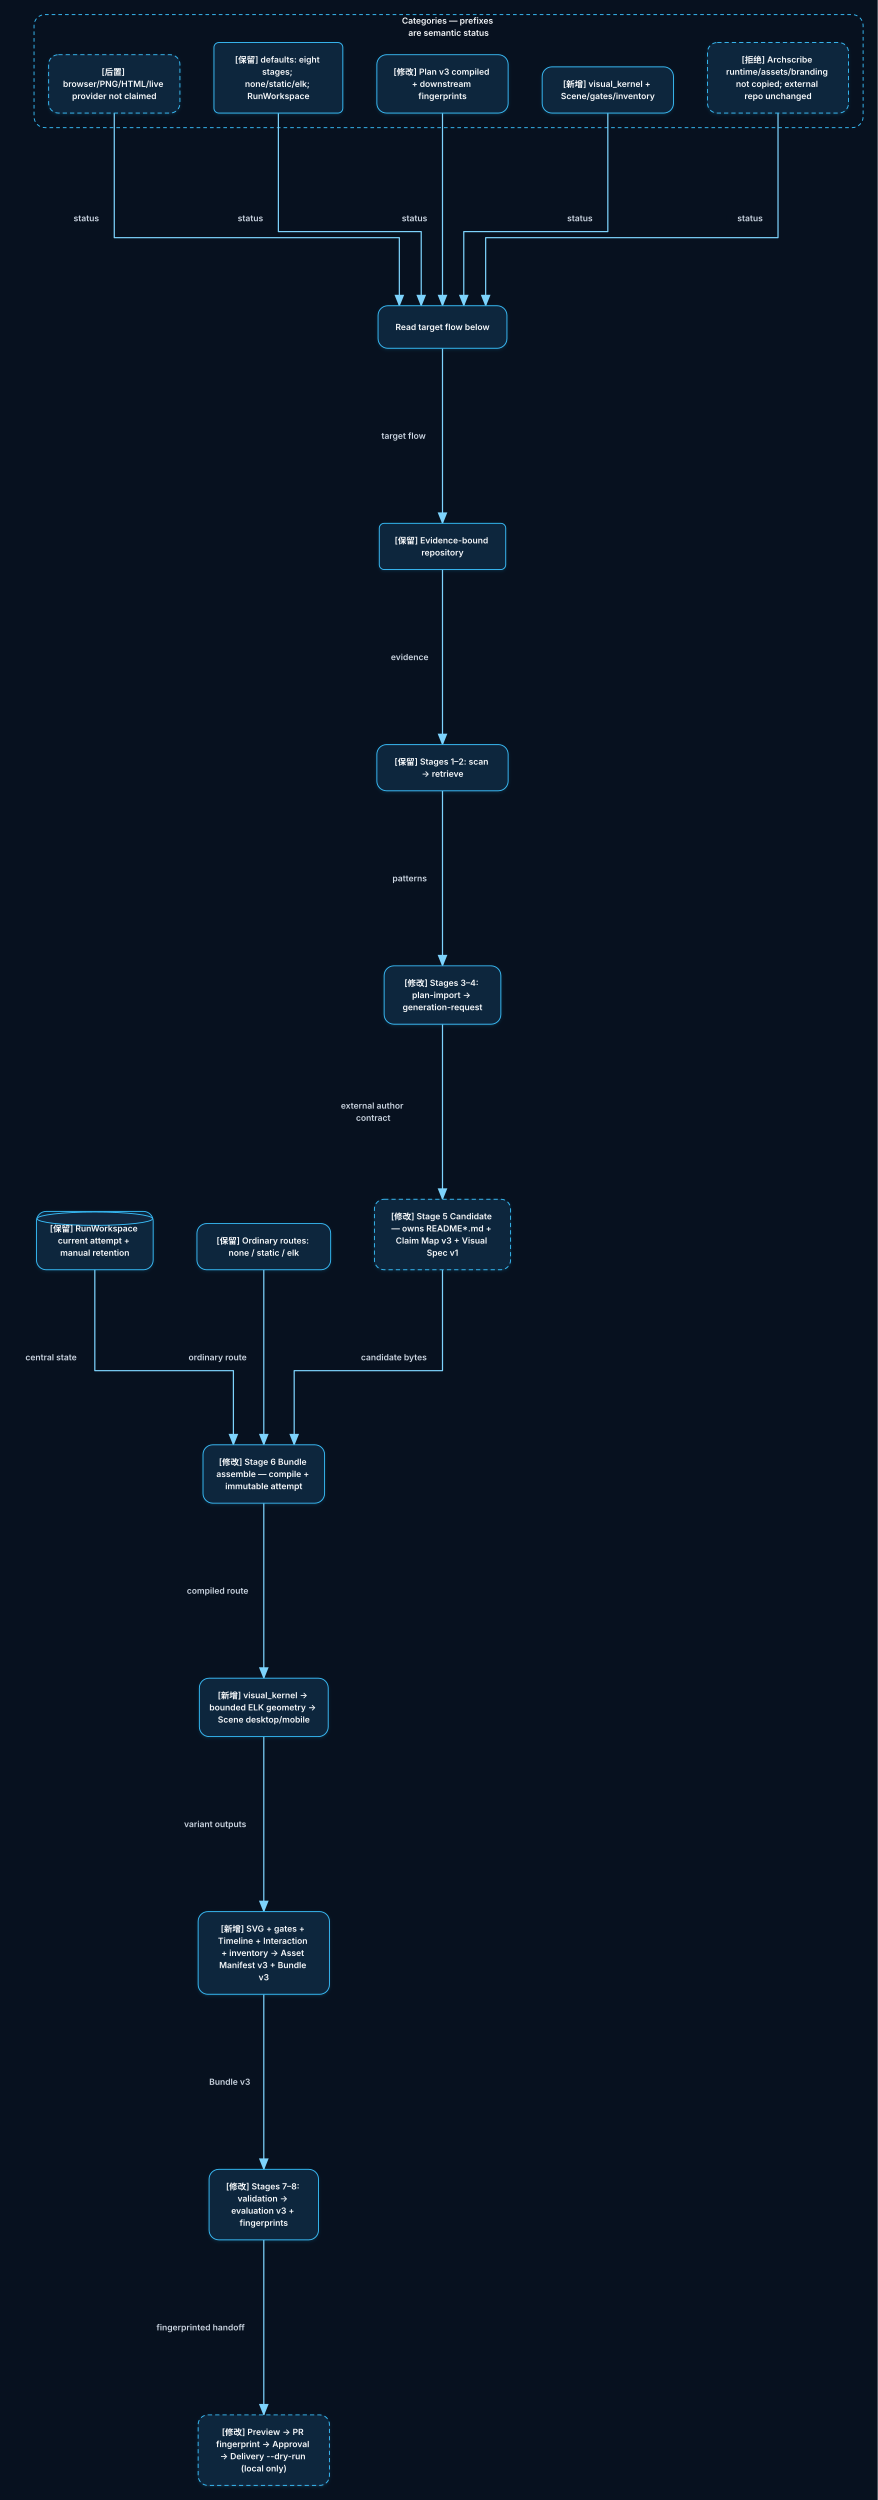
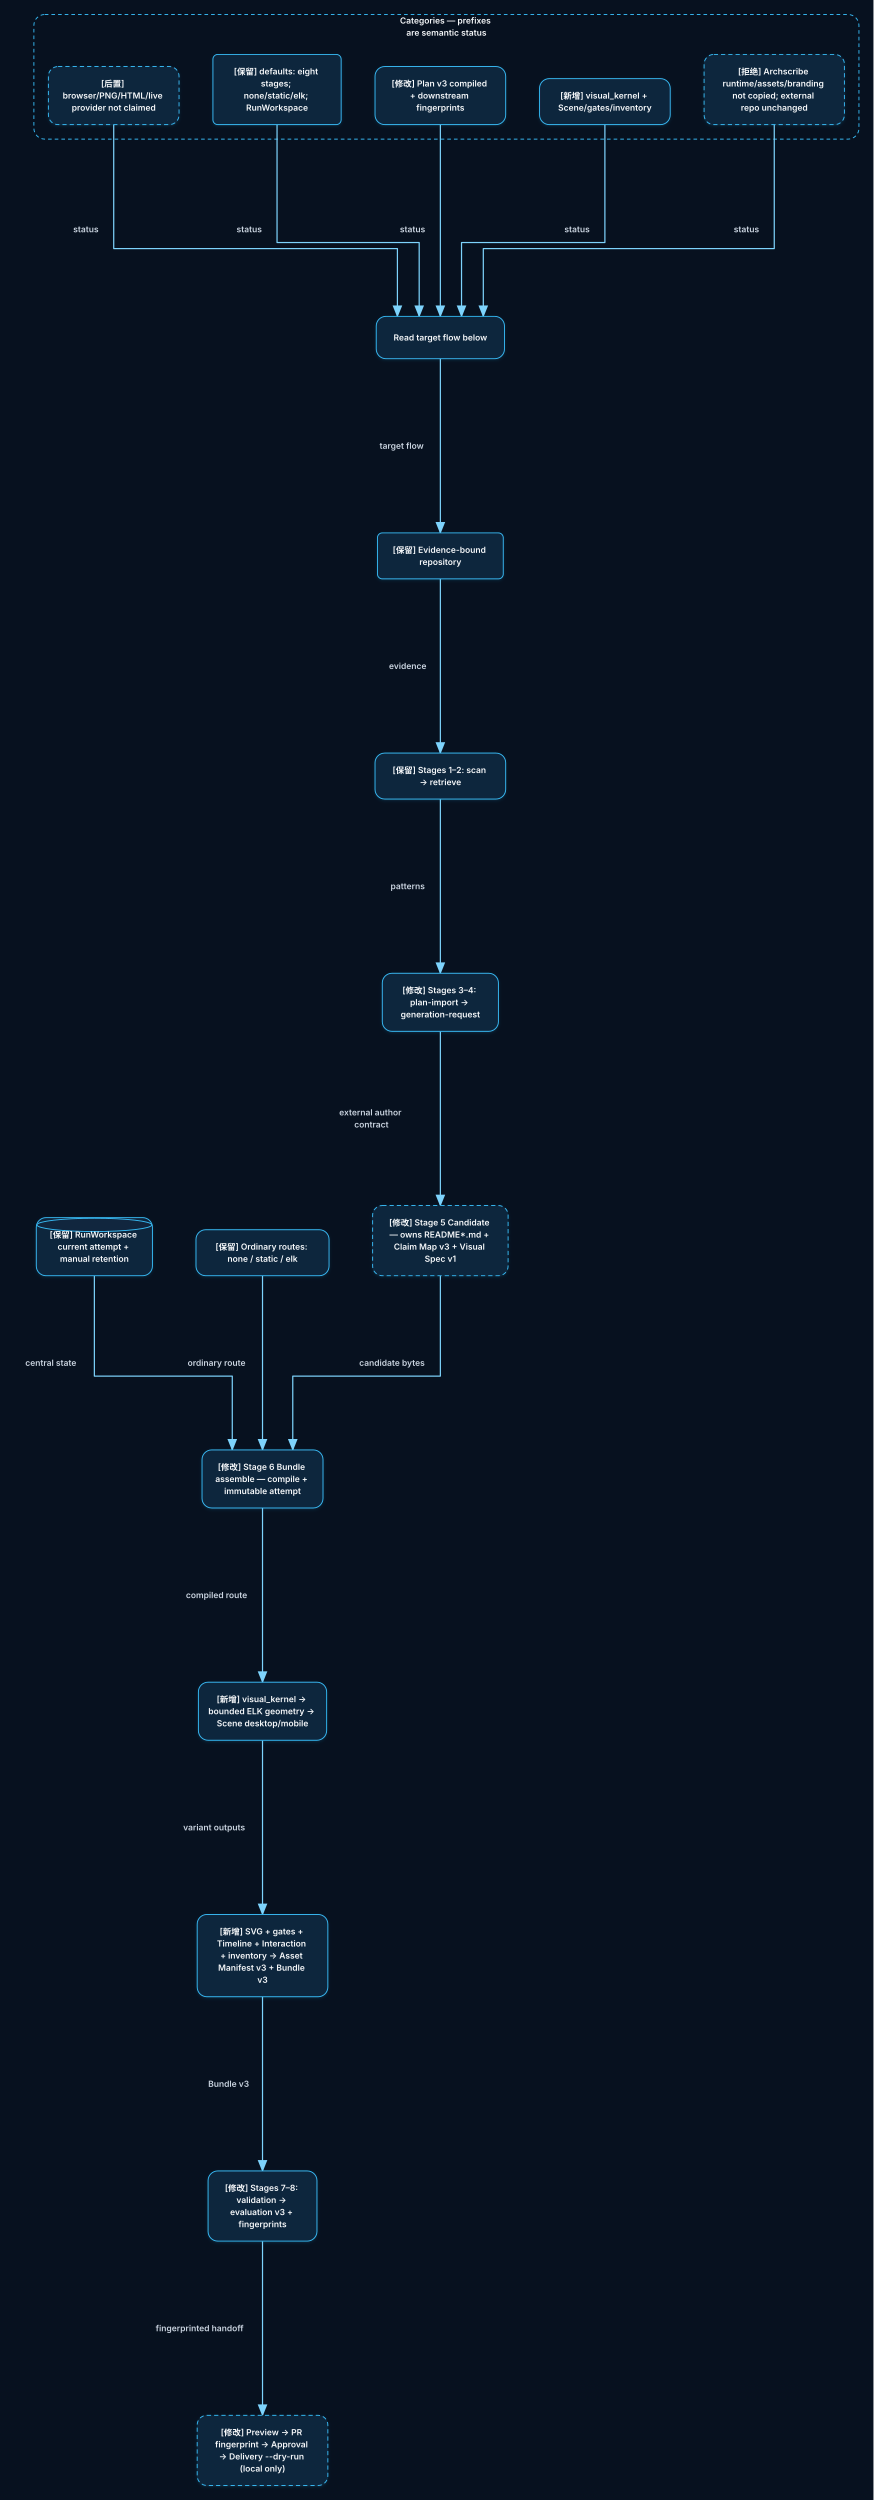
- <svg xmlns="http://www.w3.org/2000/svg" width="1444" height="4113" viewBox="0 0 1444 4113" role="img">
+ <svg xmlns="http://www.w3.org/2000/svg" width="1444" height="4133" viewBox="0 0 1444 4133" role="img">
  <defs>
    <filter id="elk-shadow" x="-20%" y="-20%" width="140%" height="140%">
      <feDropShadow dx="0" dy="2" stdDeviation="3" flood-color="#38bdf8" flood-opacity="0.14" />
    </filter>
    <marker id="elk-arrow" markerWidth="10" markerHeight="8" refX="9" refY="4" orient="auto">
      <path d="M0 0 L10 4 L0 8 Z" fill="#7dd3fc" />
    </marker>
  </defs>
-   <rect x="0" y="0" width="1444" height="4113" fill="#07111f" />
-   <rect id="group-legend" x="56" y="24" width="1364" height="186" rx="18" fill="#07111f" stroke="#38bdf8" stroke-width="1.5" stroke-dasharray="6 5" />
+   <rect x="0" y="0" width="1444" height="4133" fill="#07111f" />
+   <rect id="group-legend" x="56" y="24" width="1364" height="206" rx="18" fill="#07111f" stroke="#38bdf8" stroke-width="1.5" stroke-dasharray="6 5" />
  <text id="group-label-legend" x="738" y="39" fill="#f8fafc" font-family="-apple-system,BlinkMacSystemFont,Segoe UI,sans-serif" font-size="14" font-weight="600" text-anchor="middle">
    <tspan x="738" dy="0">Categories — prefixes</tspan>
    <tspan x="738" dy="20">are semantic status</tspan>
  </text>
-   <path id="edge-0-0" d="M728 937 L728 1225" fill="none" stroke="#7dd3fc" stroke-width="2" stroke-linejoin="round" marker-end="url(#elk-arrow)" />
-   <rect id="edge-label-bg-0-0" x="627" y="1067" width="94" height="28" rx="8" fill="#07111f" />
-   <text id="edge-label-text-0-0" x="674" y="1086" fill="#cbd5e1" font-family="-apple-system,BlinkMacSystemFont,Segoe UI,sans-serif" font-size="14" font-weight="600" text-anchor="middle">
+   <path id="edge-0-0" d="M728 957 L728 1245" fill="none" stroke="#7dd3fc" stroke-width="2" stroke-linejoin="round" marker-end="url(#elk-arrow)" />
+   <rect id="edge-label-bg-0-0" x="627" y="1087" width="94" height="28" rx="8" fill="#07111f" />
+   <text id="edge-label-text-0-0" x="674" y="1106" fill="#cbd5e1" font-family="-apple-system,BlinkMacSystemFont,Segoe UI,sans-serif" font-size="14" font-weight="600" text-anchor="middle">
    <tspan x="674" dy="0">evidence</tspan>
  </text>
-   <path id="edge-1-0" d="M458 186 L458 381 L693 381 L693 503" fill="none" stroke="#7dd3fc" stroke-width="2" stroke-linejoin="round" marker-end="url(#elk-arrow)" />
-   <rect id="edge-label-bg-1-0" x="373" y="345" width="78" height="28" rx="8" fill="#07111f" />
-   <text id="edge-label-text-1-0" x="412" y="364" fill="#cbd5e1" font-family="-apple-system,BlinkMacSystemFont,Segoe UI,sans-serif" font-size="14" font-weight="600" text-anchor="middle">
+   <path id="edge-1-0" d="M458 206 L458 401 L693 401 L693 523" fill="none" stroke="#7dd3fc" stroke-width="2" stroke-linejoin="round" marker-end="url(#elk-arrow)" />
+   <rect id="edge-label-bg-1-0" x="373" y="365" width="78" height="28" rx="8" fill="#07111f" />
+   <text id="edge-label-text-1-0" x="412" y="384" fill="#cbd5e1" font-family="-apple-system,BlinkMacSystemFont,Segoe UI,sans-serif" font-size="14" font-weight="600" text-anchor="middle">
    <tspan x="412" dy="0">status</tspan>
  </text>
-   <path id="edge-2-0" d="M728 186 L728 503" fill="none" stroke="#7dd3fc" stroke-width="2" stroke-linejoin="round" marker-end="url(#elk-arrow)" />
-   <rect id="edge-label-bg-2-0" x="643" y="345" width="78" height="28" rx="8" fill="#07111f" />
-   <text id="edge-label-text-2-0" x="682" y="364" fill="#cbd5e1" font-family="-apple-system,BlinkMacSystemFont,Segoe UI,sans-serif" font-size="14" font-weight="600" text-anchor="middle">
+   <path id="edge-2-0" d="M728 206 L728 523" fill="none" stroke="#7dd3fc" stroke-width="2" stroke-linejoin="round" marker-end="url(#elk-arrow)" />
+   <rect id="edge-label-bg-2-0" x="643" y="365" width="78" height="28" rx="8" fill="#07111f" />
+   <text id="edge-label-text-2-0" x="682" y="384" fill="#cbd5e1" font-family="-apple-system,BlinkMacSystemFont,Segoe UI,sans-serif" font-size="14" font-weight="600" text-anchor="middle">
    <tspan x="682" dy="0">status</tspan>
  </text>
-   <path id="edge-3-0" d="M1000 186 L1000 381 L763 381 L763 503" fill="none" stroke="#7dd3fc" stroke-width="2" stroke-linejoin="round" marker-end="url(#elk-arrow)" />
-   <rect id="edge-label-bg-3-0" x="915" y="345" width="78" height="28" rx="8" fill="#07111f" />
-   <text id="edge-label-text-3-0" x="954" y="364" fill="#cbd5e1" font-family="-apple-system,BlinkMacSystemFont,Segoe UI,sans-serif" font-size="14" font-weight="600" text-anchor="middle">
+   <path id="edge-3-0" d="M1000 206 L1000 401 L763 401 L763 523" fill="none" stroke="#7dd3fc" stroke-width="2" stroke-linejoin="round" marker-end="url(#elk-arrow)" />
+   <rect id="edge-label-bg-3-0" x="915" y="365" width="78" height="28" rx="8" fill="#07111f" />
+   <text id="edge-label-text-3-0" x="954" y="384" fill="#cbd5e1" font-family="-apple-system,BlinkMacSystemFont,Segoe UI,sans-serif" font-size="14" font-weight="600" text-anchor="middle">
    <tspan x="954" dy="0">status</tspan>
  </text>
-   <path id="edge-4-0" d="M1280 186 L1280 391 L799 391 L799 503" fill="none" stroke="#7dd3fc" stroke-width="2" stroke-linejoin="round" marker-end="url(#elk-arrow)" />
-   <rect id="edge-label-bg-4-0" x="1195" y="345" width="78" height="28" rx="8" fill="#07111f" />
-   <text id="edge-label-text-4-0" x="1234" y="364" fill="#cbd5e1" font-family="-apple-system,BlinkMacSystemFont,Segoe UI,sans-serif" font-size="14" font-weight="600" text-anchor="middle">
+   <path id="edge-4-0" d="M1280 206 L1280 411 L799 411 L799 523" fill="none" stroke="#7dd3fc" stroke-width="2" stroke-linejoin="round" marker-end="url(#elk-arrow)" />
+   <rect id="edge-label-bg-4-0" x="1195" y="365" width="78" height="28" rx="8" fill="#07111f" />
+   <text id="edge-label-text-4-0" x="1234" y="384" fill="#cbd5e1" font-family="-apple-system,BlinkMacSystemFont,Segoe UI,sans-serif" font-size="14" font-weight="600" text-anchor="middle">
    <tspan x="1234" dy="0">status</tspan>
  </text>
-   <path id="edge-5-0" d="M188 186 L188 391 L657 391 L657 503" fill="none" stroke="#7dd3fc" stroke-width="2" stroke-linejoin="round" marker-end="url(#elk-arrow)" />
-   <rect id="edge-label-bg-5-0" x="103" y="345" width="78" height="28" rx="8" fill="#07111f" />
-   <text id="edge-label-text-5-0" x="142" y="364" fill="#cbd5e1" font-family="-apple-system,BlinkMacSystemFont,Segoe UI,sans-serif" font-size="14" font-weight="600" text-anchor="middle">
+   <path id="edge-5-0" d="M188 206 L188 411 L657 411 L657 523" fill="none" stroke="#7dd3fc" stroke-width="2" stroke-linejoin="round" marker-end="url(#elk-arrow)" />
+   <rect id="edge-label-bg-5-0" x="103" y="365" width="78" height="28" rx="8" fill="#07111f" />
+   <text id="edge-label-text-5-0" x="142" y="384" fill="#cbd5e1" font-family="-apple-system,BlinkMacSystemFont,Segoe UI,sans-serif" font-size="14" font-weight="600" text-anchor="middle">
    <tspan x="142" dy="0">status</tspan>
  </text>
-   <path id="edge-6-0" d="M728 573 L728 861" fill="none" stroke="#7dd3fc" stroke-width="2" stroke-linejoin="round" marker-end="url(#elk-arrow)" />
-   <rect id="edge-label-bg-6-0" x="607" y="703" width="114" height="28" rx="8" fill="#07111f" />
-   <text id="edge-label-text-6-0" x="664" y="722" fill="#cbd5e1" font-family="-apple-system,BlinkMacSystemFont,Segoe UI,sans-serif" font-size="14" font-weight="600" text-anchor="middle">
+   <path id="edge-6-0" d="M728 593 L728 881" fill="none" stroke="#7dd3fc" stroke-width="2" stroke-linejoin="round" marker-end="url(#elk-arrow)" />
+   <rect id="edge-label-bg-6-0" x="607" y="723" width="114" height="28" rx="8" fill="#07111f" />
+   <text id="edge-label-text-6-0" x="664" y="742" fill="#cbd5e1" font-family="-apple-system,BlinkMacSystemFont,Segoe UI,sans-serif" font-size="14" font-weight="600" text-anchor="middle">
    <tspan x="664" dy="0">target flow</tspan>
  </text>
-   <path id="edge-7-0" d="M728 1301 L728 1589" fill="none" stroke="#7dd3fc" stroke-width="2" stroke-linejoin="round" marker-end="url(#elk-arrow)" />
-   <rect id="edge-label-bg-7-0" x="627" y="1431" width="94" height="28" rx="8" fill="#07111f" />
-   <text id="edge-label-text-7-0" x="674" y="1450" fill="#cbd5e1" font-family="-apple-system,BlinkMacSystemFont,Segoe UI,sans-serif" font-size="14" font-weight="600" text-anchor="middle">
+   <path id="edge-7-0" d="M728 1321 L728 1609" fill="none" stroke="#7dd3fc" stroke-width="2" stroke-linejoin="round" marker-end="url(#elk-arrow)" />
+   <rect id="edge-label-bg-7-0" x="627" y="1451" width="94" height="28" rx="8" fill="#07111f" />
+   <text id="edge-label-text-7-0" x="674" y="1470" fill="#cbd5e1" font-family="-apple-system,BlinkMacSystemFont,Segoe UI,sans-serif" font-size="14" font-weight="600" text-anchor="middle">
    <tspan x="674" dy="0">patterns</tspan>
  </text>
-   <path id="edge-8-0" d="M728 1685 L728 1973" fill="none" stroke="#7dd3fc" stroke-width="2" stroke-linejoin="round" marker-end="url(#elk-arrow)" />
-   <rect id="edge-label-bg-8-0" x="507" y="1815" width="214" height="28" rx="8" fill="#07111f" />
-   <text id="edge-label-text-8-0" x="614" y="1824" fill="#cbd5e1" font-family="-apple-system,BlinkMacSystemFont,Segoe UI,sans-serif" font-size="14" font-weight="600" text-anchor="middle">
+   <path id="edge-8-0" d="M728 1705 L728 1993" fill="none" stroke="#7dd3fc" stroke-width="2" stroke-linejoin="round" marker-end="url(#elk-arrow)" />
+   <rect id="edge-label-bg-8-0" x="507" y="1835" width="214" height="28" rx="8" fill="#07111f" />
+   <text id="edge-label-text-8-0" x="614" y="1844" fill="#cbd5e1" font-family="-apple-system,BlinkMacSystemFont,Segoe UI,sans-serif" font-size="14" font-weight="600" text-anchor="middle">
    <tspan x="614" dy="0">external author</tspan>
    <tspan x="614" dy="20">contract</tspan>
  </text>
-   <path id="edge-9-0" d="M728 2089 L728 2255 L484 2255 L484 2377" fill="none" stroke="#7dd3fc" stroke-width="2" stroke-linejoin="round" marker-end="url(#elk-arrow)" />
-   <rect id="edge-label-bg-9-0" x="575" y="2219" width="146" height="28" rx="8" fill="#07111f" />
-   <text id="edge-label-text-9-0" x="648" y="2238" fill="#cbd5e1" font-family="-apple-system,BlinkMacSystemFont,Segoe UI,sans-serif" font-size="14" font-weight="600" text-anchor="middle">
+   <path id="edge-9-0" d="M728 2109 L728 2275 L484 2275 L484 2397" fill="none" stroke="#7dd3fc" stroke-width="2" stroke-linejoin="round" marker-end="url(#elk-arrow)" />
+   <rect id="edge-label-bg-9-0" x="575" y="2239" width="146" height="28" rx="8" fill="#07111f" />
+   <text id="edge-label-text-9-0" x="648" y="2258" fill="#cbd5e1" font-family="-apple-system,BlinkMacSystemFont,Segoe UI,sans-serif" font-size="14" font-weight="600" text-anchor="middle">
    <tspan x="648" dy="0">candidate bytes</tspan>
  </text>
-   <path id="edge-10-0" d="M434 2473 L434 2761" fill="none" stroke="#7dd3fc" stroke-width="2" stroke-linejoin="round" marker-end="url(#elk-arrow)" />
-   <rect id="edge-label-bg-10-0" x="289" y="2603" width="138" height="28" rx="8" fill="#07111f" />
-   <text id="edge-label-text-10-0" x="358" y="2622" fill="#cbd5e1" font-family="-apple-system,BlinkMacSystemFont,Segoe UI,sans-serif" font-size="14" font-weight="600" text-anchor="middle">
+   <path id="edge-10-0" d="M434 2493 L434 2781" fill="none" stroke="#7dd3fc" stroke-width="2" stroke-linejoin="round" marker-end="url(#elk-arrow)" />
+   <rect id="edge-label-bg-10-0" x="289" y="2623" width="138" height="28" rx="8" fill="#07111f" />
+   <text id="edge-label-text-10-0" x="358" y="2642" fill="#cbd5e1" font-family="-apple-system,BlinkMacSystemFont,Segoe UI,sans-serif" font-size="14" font-weight="600" text-anchor="middle">
    <tspan x="358" dy="0">compiled route</tspan>
  </text>
-   <path id="edge-11-0" d="M434 2857 L434 3145" fill="none" stroke="#7dd3fc" stroke-width="2" stroke-linejoin="round" marker-end="url(#elk-arrow)" />
-   <rect id="edge-label-bg-11-0" x="281" y="2987" width="146" height="28" rx="8" fill="#07111f" />
-   <text id="edge-label-text-11-0" x="354" y="3006" fill="#cbd5e1" font-family="-apple-system,BlinkMacSystemFont,Segoe UI,sans-serif" font-size="14" font-weight="600" text-anchor="middle">
+   <path id="edge-11-0" d="M434 2877 L434 3165" fill="none" stroke="#7dd3fc" stroke-width="2" stroke-linejoin="round" marker-end="url(#elk-arrow)" />
+   <rect id="edge-label-bg-11-0" x="281" y="3007" width="146" height="28" rx="8" fill="#07111f" />
+   <text id="edge-label-text-11-0" x="354" y="3026" fill="#cbd5e1" font-family="-apple-system,BlinkMacSystemFont,Segoe UI,sans-serif" font-size="14" font-weight="600" text-anchor="middle">
    <tspan x="354" dy="0">variant outputs</tspan>
  </text>
-   <path id="edge-12-0" d="M434 3281 L434 3569" fill="none" stroke="#7dd3fc" stroke-width="2" stroke-linejoin="round" marker-end="url(#elk-arrow)" />
-   <rect id="edge-label-bg-12-0" x="329" y="3411" width="98" height="28" rx="8" fill="#07111f" />
-   <text id="edge-label-text-12-0" x="378" y="3430" fill="#cbd5e1" font-family="-apple-system,BlinkMacSystemFont,Segoe UI,sans-serif" font-size="14" font-weight="600" text-anchor="middle">
+   <path id="edge-12-0" d="M434 3301 L434 3589" fill="none" stroke="#7dd3fc" stroke-width="2" stroke-linejoin="round" marker-end="url(#elk-arrow)" />
+   <rect id="edge-label-bg-12-0" x="329" y="3431" width="98" height="28" rx="8" fill="#07111f" />
+   <text id="edge-label-text-12-0" x="378" y="3450" fill="#cbd5e1" font-family="-apple-system,BlinkMacSystemFont,Segoe UI,sans-serif" font-size="14" font-weight="600" text-anchor="middle">
    <tspan x="378" dy="0">Bundle v3</tspan>
  </text>
-   <path id="edge-13-0" d="M434 3685 L434 3973" fill="none" stroke="#7dd3fc" stroke-width="2" stroke-linejoin="round" marker-end="url(#elk-arrow)" />
-   <rect id="edge-label-bg-13-0" x="233" y="3815" width="194" height="28" rx="8" fill="#07111f" />
-   <text id="edge-label-text-13-0" x="330" y="3834" fill="#cbd5e1" font-family="-apple-system,BlinkMacSystemFont,Segoe UI,sans-serif" font-size="14" font-weight="600" text-anchor="middle">
+   <path id="edge-13-0" d="M434 3705 L434 3993" fill="none" stroke="#7dd3fc" stroke-width="2" stroke-linejoin="round" marker-end="url(#elk-arrow)" />
+   <rect id="edge-label-bg-13-0" x="233" y="3835" width="194" height="28" rx="8" fill="#07111f" />
+   <text id="edge-label-text-13-0" x="330" y="3854" fill="#cbd5e1" font-family="-apple-system,BlinkMacSystemFont,Segoe UI,sans-serif" font-size="14" font-weight="600" text-anchor="middle">
    <tspan x="330" dy="0">fingerprinted handoff</tspan>
  </text>
-   <path id="edge-14-0" d="M434 2089 L434 2377" fill="none" stroke="#7dd3fc" stroke-width="2" stroke-linejoin="round" marker-end="url(#elk-arrow)" />
-   <rect id="edge-label-bg-14-0" x="289" y="2219" width="138" height="28" rx="8" fill="#07111f" />
-   <text id="edge-label-text-14-0" x="358" y="2238" fill="#cbd5e1" font-family="-apple-system,BlinkMacSystemFont,Segoe UI,sans-serif" font-size="14" font-weight="600" text-anchor="middle">
+   <path id="edge-14-0" d="M434 2109 L434 2397" fill="none" stroke="#7dd3fc" stroke-width="2" stroke-linejoin="round" marker-end="url(#elk-arrow)" />
+   <rect id="edge-label-bg-14-0" x="289" y="2239" width="138" height="28" rx="8" fill="#07111f" />
+   <text id="edge-label-text-14-0" x="358" y="2258" fill="#cbd5e1" font-family="-apple-system,BlinkMacSystemFont,Segoe UI,sans-serif" font-size="14" font-weight="600" text-anchor="middle">
    <tspan x="358" dy="0">ordinary route</tspan>
  </text>
-   <path id="edge-15-0" d="M156 2089 L156 2255 L384 2255 L384 2377" fill="none" stroke="#7dd3fc" stroke-width="2" stroke-linejoin="round" marker-end="url(#elk-arrow)" />
-   <rect id="edge-label-bg-15-0" x="19" y="2219" width="130" height="28" rx="8" fill="#07111f" />
-   <text id="edge-label-text-15-0" x="84" y="2238" fill="#cbd5e1" font-family="-apple-system,BlinkMacSystemFont,Segoe UI,sans-serif" font-size="14" font-weight="600" text-anchor="middle">
+   <path id="edge-15-0" d="M156 2109 L156 2275 L384 2275 L384 2397" fill="none" stroke="#7dd3fc" stroke-width="2" stroke-linejoin="round" marker-end="url(#elk-arrow)" />
+   <rect id="edge-label-bg-15-0" x="19" y="2239" width="130" height="28" rx="8" fill="#07111f" />
+   <text id="edge-label-text-15-0" x="84" y="2258" fill="#cbd5e1" font-family="-apple-system,BlinkMacSystemFont,Segoe UI,sans-serif" font-size="14" font-weight="600" text-anchor="middle">
    <tspan x="84" dy="0">central state</tspan>
  </text>
-   <rect id="node-kept_key" x="352" y="70" width="212" height="116" rx="8" fill="#11263e" stroke="#38bdf8" stroke-width="1.5" filter="url(#elk-shadow)" />
-   <text id="node-label-kept_key" x="458" y="103" fill="#f8fafc" font-family="-apple-system,BlinkMacSystemFont,Segoe UI,sans-serif" font-size="14" font-weight="600" text-anchor="middle">
+   <rect id="node-kept_key" x="352" y="90" width="212" height="116" rx="8" fill="#11263e" stroke="#38bdf8" stroke-width="1.5" filter="url(#elk-shadow)" />
+   <text id="node-label-kept_key" x="458" y="123" fill="#f8fafc" font-family="-apple-system,BlinkMacSystemFont,Segoe UI,sans-serif" font-size="14" font-weight="600" text-anchor="middle">
    <tspan x="458" dy="0">[保留] defaults: eight</tspan>
    <tspan x="458" dy="20">stages;</tspan>
    <tspan x="458" dy="20">none/static/elk;</tspan>
    <tspan x="458" dy="20">RunWorkspace</tspan>
  </text>
-   <rect id="node-modified_key" x="620" y="90" width="216" height="96" rx="16" fill="#11263e" stroke="#38bdf8" stroke-width="1.5" filter="url(#elk-shadow)" />
-   <text id="node-label-modified_key" x="728" y="123" fill="#f8fafc" font-family="-apple-system,BlinkMacSystemFont,Segoe UI,sans-serif" font-size="14" font-weight="600" text-anchor="middle">
+   <rect id="node-modified_key" x="620" y="110" width="216" height="96" rx="16" fill="#11263e" stroke="#38bdf8" stroke-width="1.5" filter="url(#elk-shadow)" />
+   <text id="node-label-modified_key" x="728" y="143" fill="#f8fafc" font-family="-apple-system,BlinkMacSystemFont,Segoe UI,sans-serif" font-size="14" font-weight="600" text-anchor="middle">
    <tspan x="728" dy="0">[修改] Plan v3 compiled</tspan>
    <tspan x="728" dy="20">+ downstream</tspan>
    <tspan x="728" dy="20">fingerprints</tspan>
  </text>
-   <rect id="node-added_key" x="892" y="110" width="216" height="76" rx="16" fill="#11263e" stroke="#38bdf8" stroke-width="1.5" filter="url(#elk-shadow)" />
-   <text id="node-label-added_key" x="1000" y="143" fill="#f8fafc" font-family="-apple-system,BlinkMacSystemFont,Segoe UI,sans-serif" font-size="14" font-weight="600" text-anchor="middle">
+   <rect id="node-added_key" x="892" y="130" width="216" height="76" rx="16" fill="#11263e" stroke="#38bdf8" stroke-width="1.5" filter="url(#elk-shadow)" />
+   <text id="node-label-added_key" x="1000" y="163" fill="#f8fafc" font-family="-apple-system,BlinkMacSystemFont,Segoe UI,sans-serif" font-size="14" font-weight="600" text-anchor="middle">
    <tspan x="1000" dy="0">[新增] visual_kernel +</tspan>
    <tspan x="1000" dy="20">Scene/gates/inventory</tspan>
  </text>
-   <rect id="node-rejected_key" x="1164" y="70" width="232" height="116" rx="16" fill="#11263e" stroke="#38bdf8" stroke-width="1.5" stroke-dasharray="7 5" filter="url(#elk-shadow)" />
-   <text id="node-label-rejected_key" x="1280" y="103" fill="#f8fafc" font-family="-apple-system,BlinkMacSystemFont,Segoe UI,sans-serif" font-size="14" font-weight="600" text-anchor="middle">
+   <rect id="node-rejected_key" x="1164" y="90" width="232" height="116" rx="16" fill="#11263e" stroke="#38bdf8" stroke-width="1.5" stroke-dasharray="7 5" filter="url(#elk-shadow)" />
+   <text id="node-label-rejected_key" x="1280" y="123" fill="#f8fafc" font-family="-apple-system,BlinkMacSystemFont,Segoe UI,sans-serif" font-size="14" font-weight="600" text-anchor="middle">
    <tspan x="1280" dy="0">[拒绝] Archscribe</tspan>
    <tspan x="1280" dy="20">runtime/assets/branding</tspan>
    <tspan x="1280" dy="20">not copied; external</tspan>
    <tspan x="1280" dy="20">repo unchanged</tspan>
  </text>
-   <rect id="node-deferred_key" x="80" y="90" width="216" height="96" rx="16" fill="#11263e" stroke="#38bdf8" stroke-width="1.5" stroke-dasharray="7 5" filter="url(#elk-shadow)" />
-   <text id="node-label-deferred_key" x="188" y="123" fill="#f8fafc" font-family="-apple-system,BlinkMacSystemFont,Segoe UI,sans-serif" font-size="14" font-weight="600" text-anchor="middle">
+   <rect id="node-deferred_key" x="80" y="110" width="216" height="96" rx="16" fill="#11263e" stroke="#38bdf8" stroke-width="1.5" stroke-dasharray="7 5" filter="url(#elk-shadow)" />
+   <text id="node-label-deferred_key" x="188" y="143" fill="#f8fafc" font-family="-apple-system,BlinkMacSystemFont,Segoe UI,sans-serif" font-size="14" font-weight="600" text-anchor="middle">
    <tspan x="188" dy="0">[后置]</tspan>
    <tspan x="188" dy="20">browser/PNG/HTML/live</tspan>
    <tspan x="188" dy="20">provider not claimed</tspan>
  </text>
-   <rect id="node-source" x="624" y="861" width="208" height="76" rx="8" fill="#11263e" stroke="#38bdf8" stroke-width="1.5" filter="url(#elk-shadow)" />
-   <text id="node-label-source" x="728" y="894" fill="#f8fafc" font-family="-apple-system,BlinkMacSystemFont,Segoe UI,sans-serif" font-size="14" font-weight="600" text-anchor="middle">
+   <rect id="node-source" x="624" y="881" width="208" height="76" rx="8" fill="#11263e" stroke="#38bdf8" stroke-width="1.5" filter="url(#elk-shadow)" />
+   <text id="node-label-source" x="728" y="914" fill="#f8fafc" font-family="-apple-system,BlinkMacSystemFont,Segoe UI,sans-serif" font-size="14" font-weight="600" text-anchor="middle">
    <tspan x="728" dy="0">[保留] Evidence-bound</tspan>
    <tspan x="728" dy="20">repository</tspan>
  </text>
-   <rect id="node-legend_bridge" x="622" y="503" width="212" height="70" rx="16" fill="#11263e" stroke="#38bdf8" stroke-width="1.5" filter="url(#elk-shadow)" />
-   <text id="node-label-legend_bridge" x="728" y="543" fill="#f8fafc" font-family="-apple-system,BlinkMacSystemFont,Segoe UI,sans-serif" font-size="14" font-weight="600" text-anchor="middle">
+   <rect id="node-legend_bridge" x="622" y="523" width="212" height="70" rx="16" fill="#11263e" stroke="#38bdf8" stroke-width="1.5" filter="url(#elk-shadow)" />
+   <text id="node-label-legend_bridge" x="728" y="563" fill="#f8fafc" font-family="-apple-system,BlinkMacSystemFont,Segoe UI,sans-serif" font-size="14" font-weight="600" text-anchor="middle">
    <tspan x="728" dy="0">Read target flow below</tspan>
  </text>
-   <rect id="node-early" x="620" y="1225" width="216" height="76" rx="16" fill="#11263e" stroke="#38bdf8" stroke-width="1.5" filter="url(#elk-shadow)" />
-   <text id="node-label-early" x="728" y="1258" fill="#f8fafc" font-family="-apple-system,BlinkMacSystemFont,Segoe UI,sans-serif" font-size="14" font-weight="600" text-anchor="middle">
+   <rect id="node-early" x="620" y="1245" width="216" height="76" rx="16" fill="#11263e" stroke="#38bdf8" stroke-width="1.5" filter="url(#elk-shadow)" />
+   <text id="node-label-early" x="728" y="1278" fill="#f8fafc" font-family="-apple-system,BlinkMacSystemFont,Segoe UI,sans-serif" font-size="14" font-weight="600" text-anchor="middle">
    <tspan x="728" dy="0">[保留] Stages 1–2: scan</tspan>
    <tspan x="728" dy="20">→ retrieve</tspan>
  </text>
-   <rect id="node-plan" x="632" y="1589" width="192" height="96" rx="16" fill="#11263e" stroke="#38bdf8" stroke-width="1.5" filter="url(#elk-shadow)" />
-   <text id="node-label-plan" x="728" y="1622" fill="#f8fafc" font-family="-apple-system,BlinkMacSystemFont,Segoe UI,sans-serif" font-size="14" font-weight="600" text-anchor="middle">
+   <rect id="node-plan" x="632" y="1609" width="192" height="96" rx="16" fill="#11263e" stroke="#38bdf8" stroke-width="1.5" filter="url(#elk-shadow)" />
+   <text id="node-label-plan" x="728" y="1642" fill="#f8fafc" font-family="-apple-system,BlinkMacSystemFont,Segoe UI,sans-serif" font-size="14" font-weight="600" text-anchor="middle">
    <tspan x="728" dy="0">[修改] Stages 3–4:</tspan>
    <tspan x="728" dy="20">plan-import →</tspan>
    <tspan x="728" dy="20">generation-request</tspan>
  </text>
-   <rect id="node-candidate" x="616" y="1973" width="224" height="116" rx="16" fill="#11263e" stroke="#38bdf8" stroke-width="1.5" stroke-dasharray="7 5" filter="url(#elk-shadow)" />
-   <text id="node-label-candidate" x="728" y="2006" fill="#f8fafc" font-family="-apple-system,BlinkMacSystemFont,Segoe UI,sans-serif" font-size="14" font-weight="600" text-anchor="middle">
+   <rect id="node-candidate" x="616" y="1993" width="224" height="116" rx="16" fill="#11263e" stroke="#38bdf8" stroke-width="1.5" stroke-dasharray="7 5" filter="url(#elk-shadow)" />
+   <text id="node-label-candidate" x="728" y="2026" fill="#f8fafc" font-family="-apple-system,BlinkMacSystemFont,Segoe UI,sans-serif" font-size="14" font-weight="600" text-anchor="middle">
    <tspan x="728" dy="0">[修改] Stage 5 Candidate</tspan>
    <tspan x="728" dy="20">— owns README*.md +</tspan>
    <tspan x="728" dy="20">Claim Map v3 + Visual</tspan>
    <tspan x="728" dy="20">Spec v1</tspan>
  </text>
-   <rect id="node-bundle" x="334" y="2377" width="200" height="96" rx="16" fill="#11263e" stroke="#38bdf8" stroke-width="1.5" filter="url(#elk-shadow)" />
-   <text id="node-label-bundle" x="434" y="2410" fill="#f8fafc" font-family="-apple-system,BlinkMacSystemFont,Segoe UI,sans-serif" font-size="14" font-weight="600" text-anchor="middle">
+   <rect id="node-bundle" x="334" y="2397" width="200" height="96" rx="16" fill="#11263e" stroke="#38bdf8" stroke-width="1.5" filter="url(#elk-shadow)" />
+   <text id="node-label-bundle" x="434" y="2430" fill="#f8fafc" font-family="-apple-system,BlinkMacSystemFont,Segoe UI,sans-serif" font-size="14" font-weight="600" text-anchor="middle">
    <tspan x="434" dy="0">[修改] Stage 6 Bundle</tspan>
    <tspan x="434" dy="20">assemble — compile +</tspan>
    <tspan x="434" dy="20">immutable attempt</tspan>
  </text>
-   <rect id="node-kernel" x="328" y="2761" width="212" height="96" rx="16" fill="#11263e" stroke="#38bdf8" stroke-width="1.5" filter="url(#elk-shadow)" />
-   <text id="node-label-kernel" x="434" y="2794" fill="#f8fafc" font-family="-apple-system,BlinkMacSystemFont,Segoe UI,sans-serif" font-size="14" font-weight="600" text-anchor="middle">
+   <rect id="node-kernel" x="328" y="2781" width="212" height="96" rx="16" fill="#11263e" stroke="#38bdf8" stroke-width="1.5" filter="url(#elk-shadow)" />
+   <text id="node-label-kernel" x="434" y="2814" fill="#f8fafc" font-family="-apple-system,BlinkMacSystemFont,Segoe UI,sans-serif" font-size="14" font-weight="600" text-anchor="middle">
    <tspan x="434" dy="0">[新增] visual_kernel →</tspan>
    <tspan x="434" dy="20">bounded ELK geometry →</tspan>
    <tspan x="434" dy="20">Scene desktop/mobile</tspan>
  </text>
-   <rect id="node-artifacts" x="326" y="3145" width="216" height="136" rx="16" fill="#11263e" stroke="#38bdf8" stroke-width="1.5" filter="url(#elk-shadow)" />
-   <text id="node-label-artifacts" x="434" y="3178" fill="#f8fafc" font-family="-apple-system,BlinkMacSystemFont,Segoe UI,sans-serif" font-size="14" font-weight="600" text-anchor="middle">
+   <rect id="node-artifacts" x="326" y="3165" width="216" height="136" rx="16" fill="#11263e" stroke="#38bdf8" stroke-width="1.5" filter="url(#elk-shadow)" />
+   <text id="node-label-artifacts" x="434" y="3198" fill="#f8fafc" font-family="-apple-system,BlinkMacSystemFont,Segoe UI,sans-serif" font-size="14" font-weight="600" text-anchor="middle">
    <tspan x="434" dy="0">[新增] SVG + gates +</tspan>
    <tspan x="434" dy="20">Timeline + Interaction</tspan>
    <tspan x="434" dy="20">+ inventory → Asset</tspan>
    <tspan x="434" dy="20">Manifest v3 + Bundle</tspan>
    <tspan x="434" dy="20">v3</tspan>
  </text>
-   <rect id="node-late" x="344" y="3569" width="180" height="116" rx="16" fill="#11263e" stroke="#38bdf8" stroke-width="1.5" filter="url(#elk-shadow)" />
-   <text id="node-label-late" x="434" y="3602" fill="#f8fafc" font-family="-apple-system,BlinkMacSystemFont,Segoe UI,sans-serif" font-size="14" font-weight="600" text-anchor="middle">
+   <rect id="node-late" x="344" y="3589" width="180" height="116" rx="16" fill="#11263e" stroke="#38bdf8" stroke-width="1.5" filter="url(#elk-shadow)" />
+   <text id="node-label-late" x="434" y="3622" fill="#f8fafc" font-family="-apple-system,BlinkMacSystemFont,Segoe UI,sans-serif" font-size="14" font-weight="600" text-anchor="middle">
    <tspan x="434" dy="0">[修改] Stages 7–8:</tspan>
    <tspan x="434" dy="20">validation →</tspan>
    <tspan x="434" dy="20">evaluation v3 +</tspan>
    <tspan x="434" dy="20">fingerprints</tspan>
  </text>
-   <rect id="node-downstream" x="326" y="3973" width="216" height="116" rx="16" fill="#11263e" stroke="#38bdf8" stroke-width="1.5" stroke-dasharray="7 5" filter="url(#elk-shadow)" />
-   <text id="node-label-downstream" x="434" y="4006" fill="#f8fafc" font-family="-apple-system,BlinkMacSystemFont,Segoe UI,sans-serif" font-size="14" font-weight="600" text-anchor="middle">
+   <rect id="node-downstream" x="326" y="3993" width="216" height="116" rx="16" fill="#11263e" stroke="#38bdf8" stroke-width="1.5" stroke-dasharray="7 5" filter="url(#elk-shadow)" />
+   <text id="node-label-downstream" x="434" y="4026" fill="#f8fafc" font-family="-apple-system,BlinkMacSystemFont,Segoe UI,sans-serif" font-size="14" font-weight="600" text-anchor="middle">
    <tspan x="434" dy="0">[修改] Preview → PR</tspan>
    <tspan x="434" dy="20">fingerprint → Approval</tspan>
    <tspan x="434" dy="20">→ Delivery --dry-run</tspan>
    <tspan x="434" dy="20">(local only)</tspan>
  </text>
-   <rect id="node-legacy" x="324" y="2013" width="220" height="76" rx="16" fill="#11263e" stroke="#38bdf8" stroke-width="1.5" filter="url(#elk-shadow)" />
-   <text id="node-label-legacy" x="434" y="2046" fill="#f8fafc" font-family="-apple-system,BlinkMacSystemFont,Segoe UI,sans-serif" font-size="14" font-weight="600" text-anchor="middle">
+   <rect id="node-legacy" x="324" y="2033" width="220" height="76" rx="16" fill="#11263e" stroke="#38bdf8" stroke-width="1.5" filter="url(#elk-shadow)" />
+   <text id="node-label-legacy" x="434" y="2066" fill="#f8fafc" font-family="-apple-system,BlinkMacSystemFont,Segoe UI,sans-serif" font-size="14" font-weight="600" text-anchor="middle">
    <tspan x="434" dy="0">[保留] Ordinary routes:</tspan>
    <tspan x="434" dy="20">none / static / elk</tspan>
  </text>
-   <rect id="node-state" x="60" y="1993" width="192" height="96" rx="16" fill="#11263e" stroke="#38bdf8" stroke-width="1.5" filter="url(#elk-shadow)" />
-   <ellipse id="database-cap-state" cx="156" cy="2005" rx="95" ry="11" fill="#11263e" stroke="#38bdf8" stroke-width="1.5" />
-   <text id="node-label-state" x="156" y="2026" fill="#f8fafc" font-family="-apple-system,BlinkMacSystemFont,Segoe UI,sans-serif" font-size="14" font-weight="600" text-anchor="middle">
+   <rect id="node-state" x="60" y="2013" width="192" height="96" rx="16" fill="#11263e" stroke="#38bdf8" stroke-width="1.5" filter="url(#elk-shadow)" />
+   <ellipse id="database-cap-state" cx="156" cy="2025" rx="95" ry="11" fill="#11263e" stroke="#38bdf8" stroke-width="1.5" />
+   <text id="node-label-state" x="156" y="2046" fill="#f8fafc" font-family="-apple-system,BlinkMacSystemFont,Segoe UI,sans-serif" font-size="14" font-weight="600" text-anchor="middle">
    <tspan x="156" dy="0">[保留] RunWorkspace</tspan>
    <tspan x="156" dy="20">current attempt +</tspan>
    <tspan x="156" dy="20">manual retention</tspan>
  </text>
</svg>
